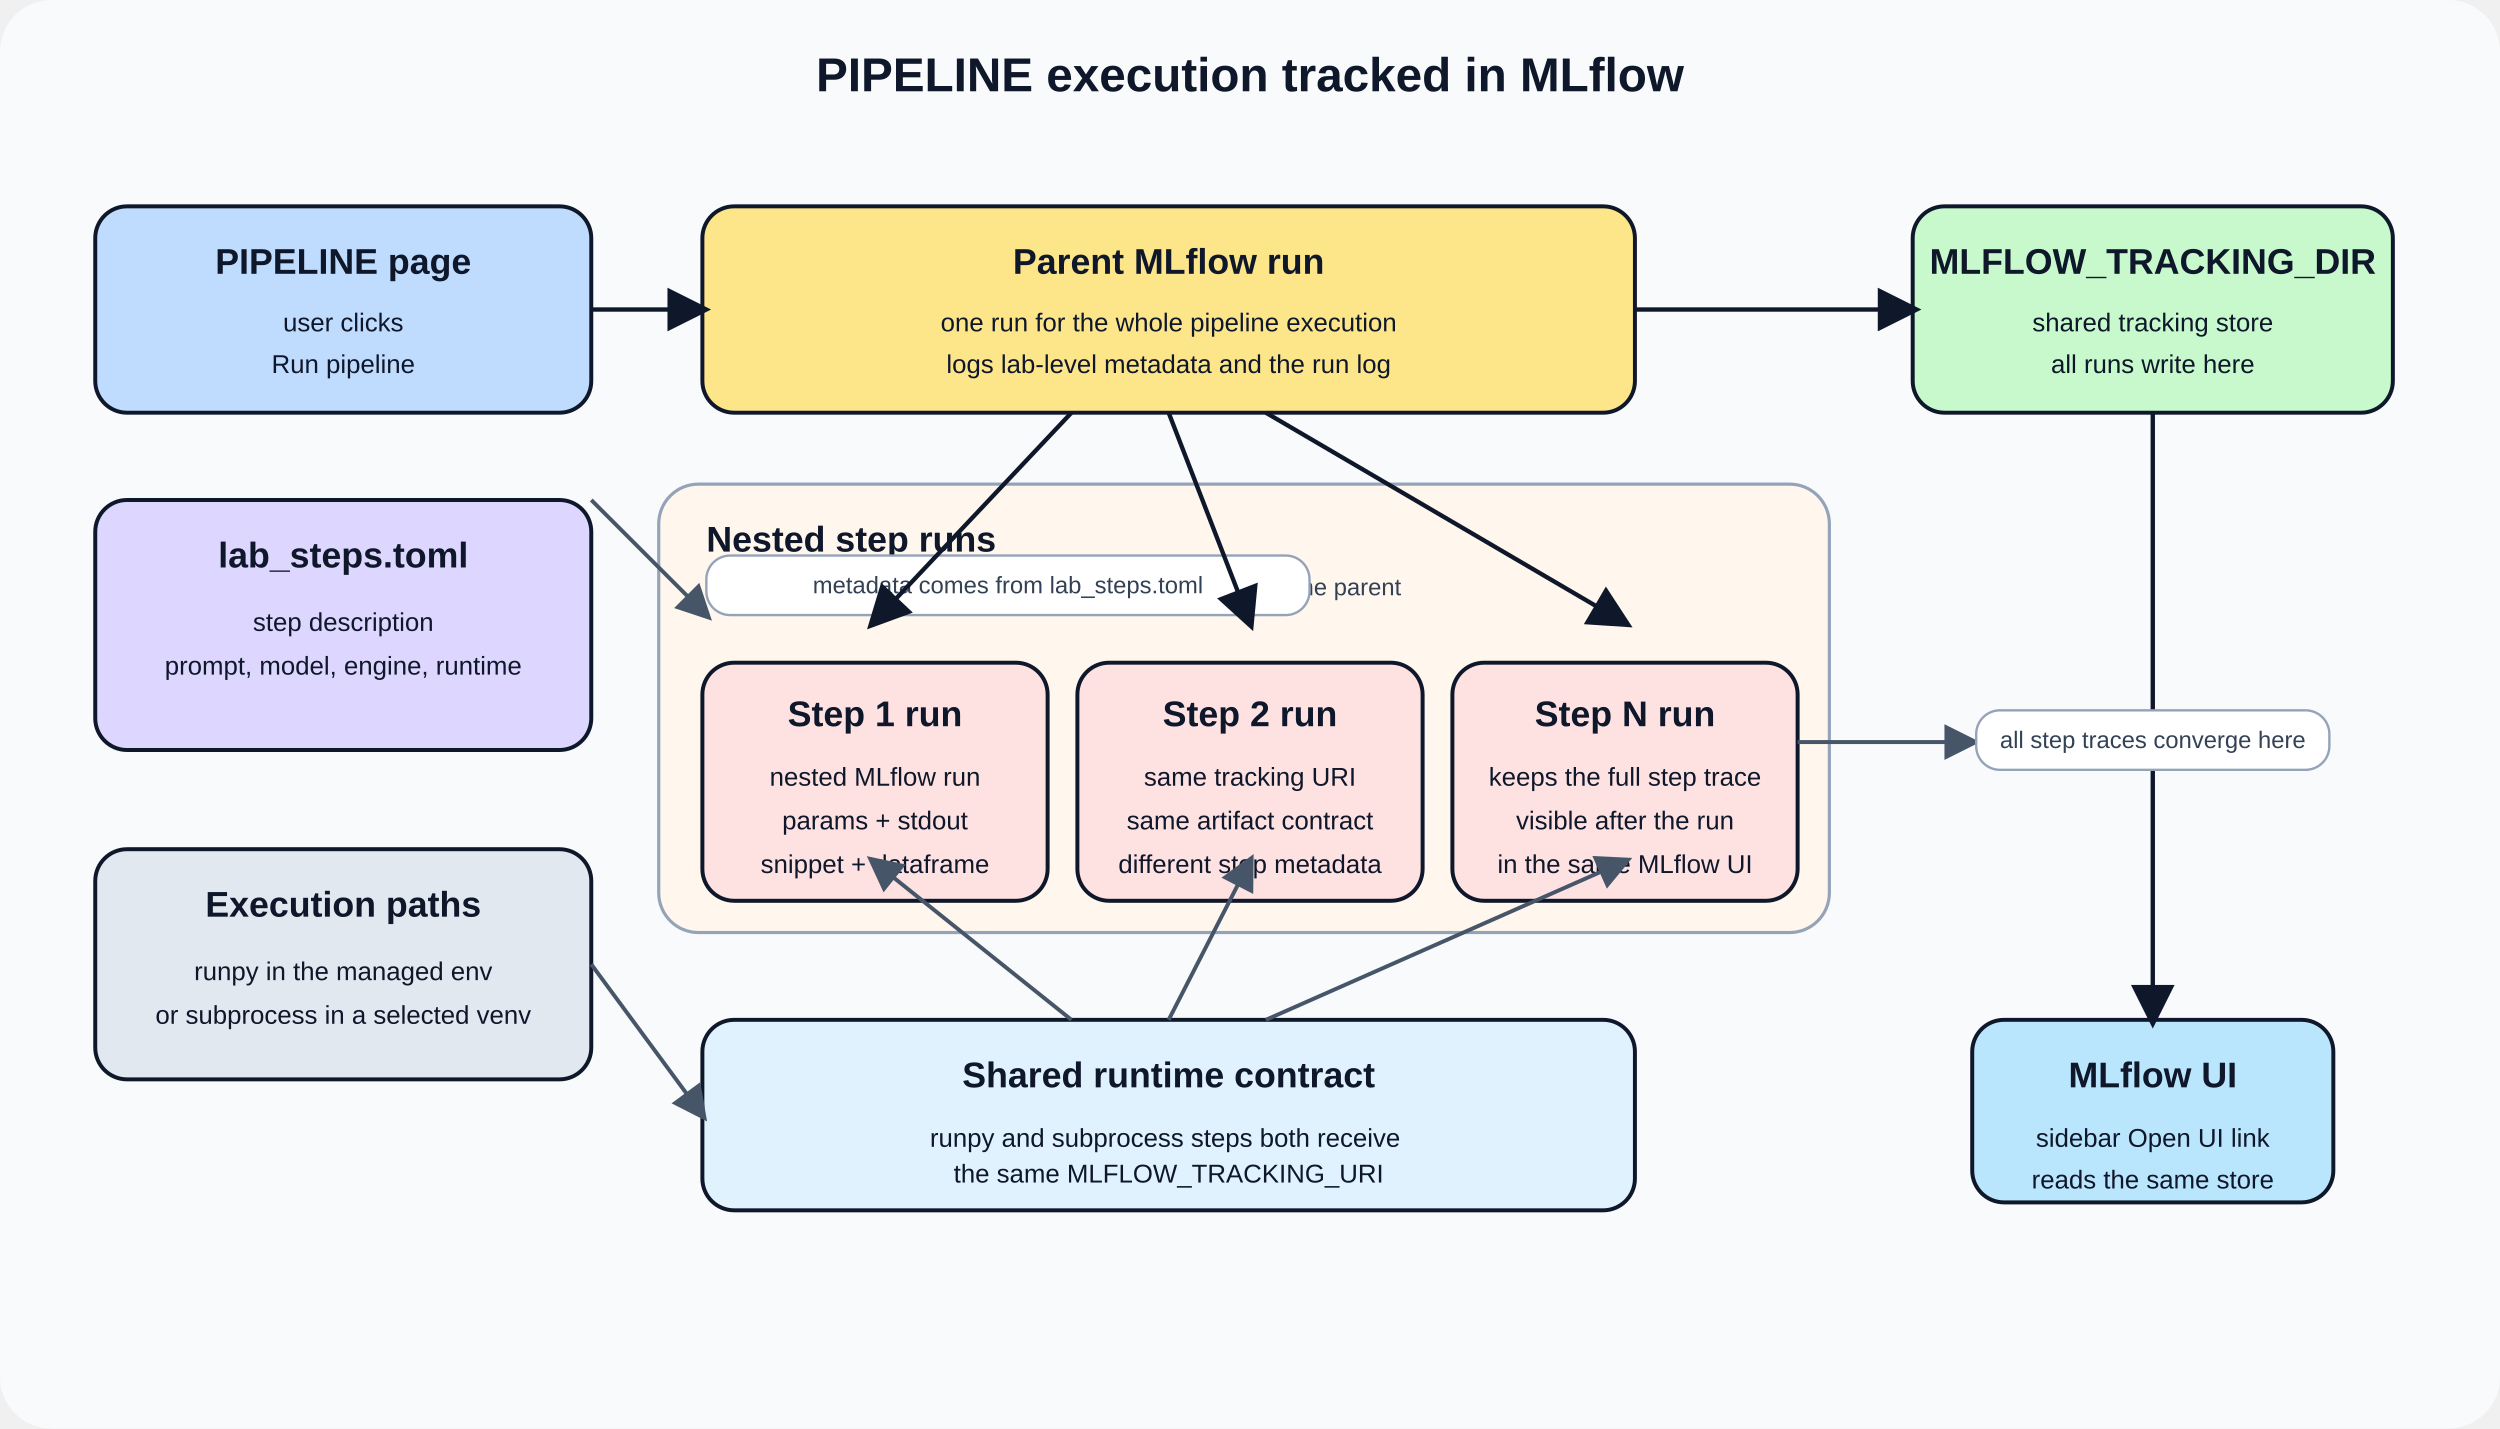
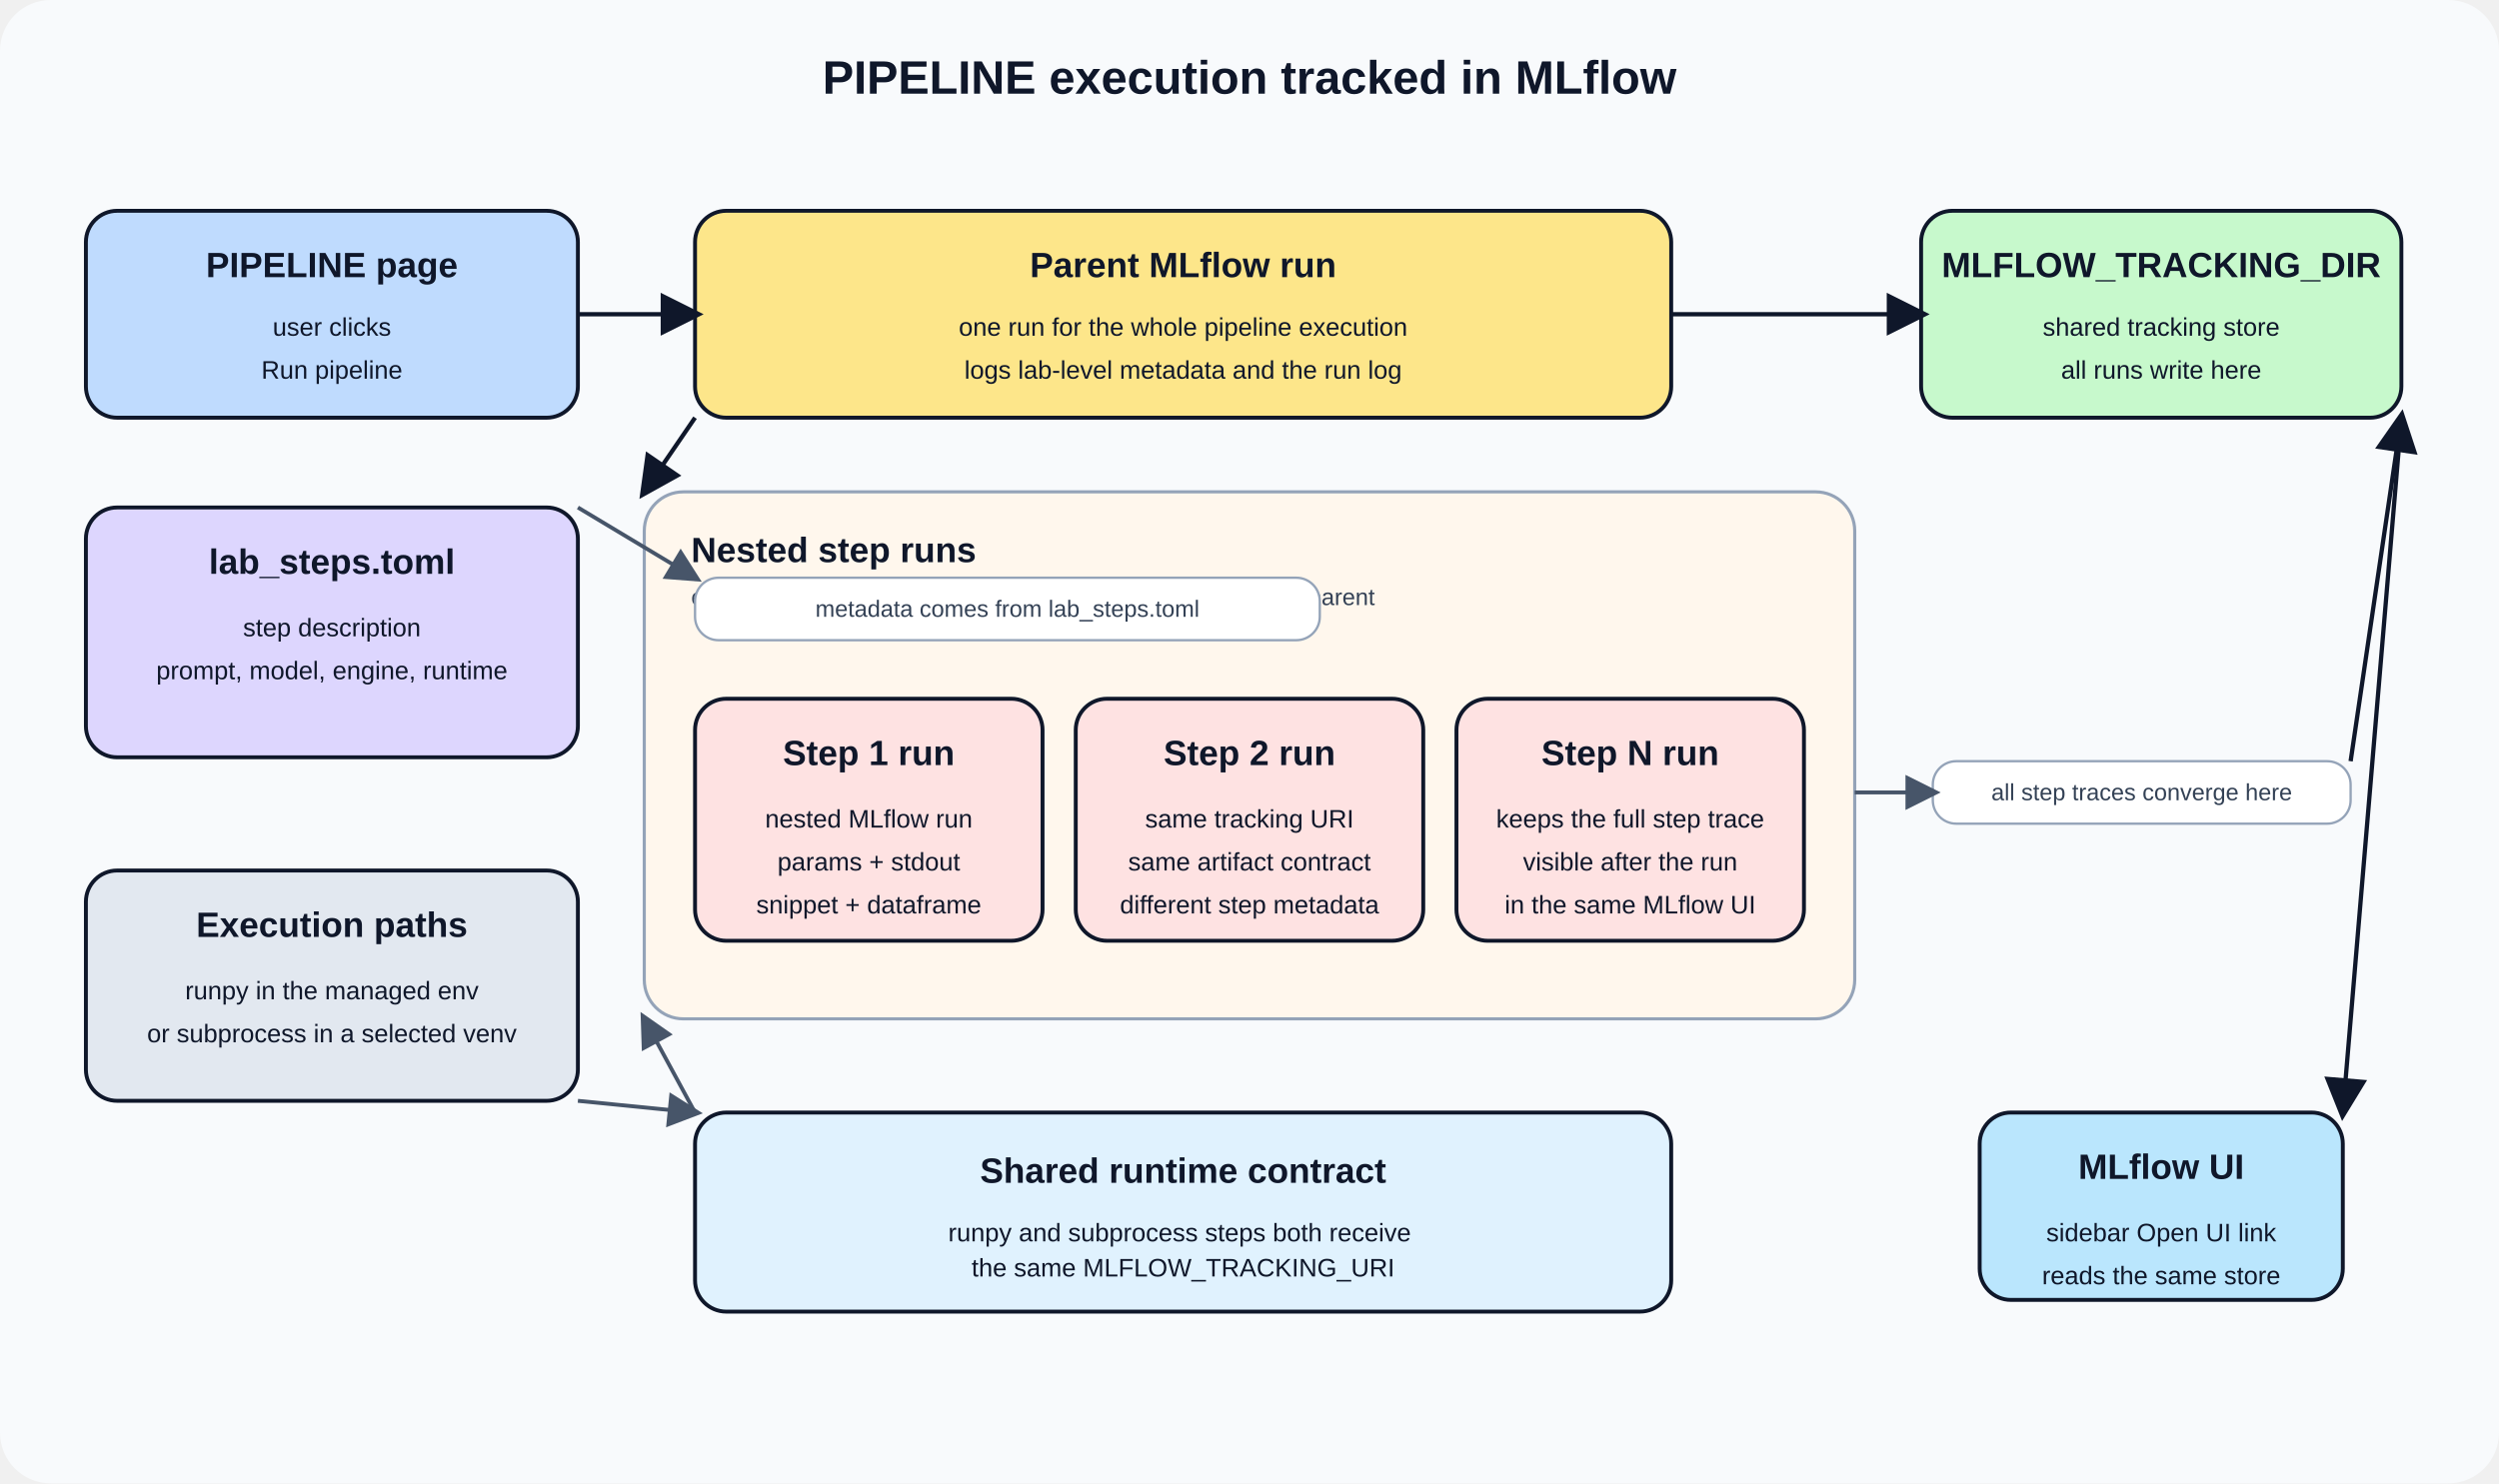
- <svg xmlns="http://www.w3.org/2000/svg" width="1260" height="720" viewBox="0 0 1260 720" role="img" aria-labelledby="title desc">
+ <svg xmlns="http://www.w3.org/2000/svg" width="1280" height="760" viewBox="0 0 1280 760" role="img" aria-labelledby="title desc">
  <defs>
    <style>
      text { font-family: Arial, Helvetica, sans-serif; fill: #0f172a; }
      .box { stroke: #0f172a; stroke-width: 2; rx: 16; ry: 16; }
      .panel { stroke: #94a3b8; stroke-width: 1.6; rx: 20; ry: 20; }
      .title { font-size: 24px; font-weight: 700; }
      .caption { font-size: 18px; font-weight: 700; }
      .body { font-size: 13px; }
      .small { font-size: 12px; }
      .muted { fill: #334155; }
      .arrow { stroke: #0f172a; stroke-width: 2.2; fill: none; marker-end: url(#arrow); }
      .soft-arrow { stroke: #475569; stroke-width: 2; fill: none; marker-end: url(#arrow-soft); }
      .pill { fill: #ffffff; stroke: #94a3b8; stroke-width: 1.2; rx: 12; ry: 12; }
    </style>
    <marker id="arrow" markerWidth="10" markerHeight="10" refX="8" refY="5" orient="auto" markerUnits="strokeWidth">
      <path d="M0,0 L10,5 L0,10 z" fill="#0f172a" />
    </marker>
    <marker id="arrow-soft" markerWidth="9" markerHeight="9" refX="7" refY="4.5" orient="auto" markerUnits="strokeWidth">
      <path d="M0,0 L9,4.5 L0,9 z" fill="#475569" />
    </marker>
  </defs>
  <rect width="100%" height="100%" fill="#f8fafc" rx="26" ry="26" />
-   <text class="title" x="630" y="46" text-anchor="middle">PIPELINE execution tracked in MLflow</text>
-   <g transform="translate(48,104)">
-     <rect class="box" width="250" height="104" fill="#bfdbfe" />
-     <text class="caption" x="125" y="34" text-anchor="middle">PIPELINE page</text>
-     <text class="body" x="125" y="63" text-anchor="middle">user clicks</text>
-     <text class="body" x="125" y="84" text-anchor="middle">Run pipeline</text>
+   <text class="title" x="640" y="48" text-anchor="middle">PIPELINE execution tracked in MLflow</text>
+   <g transform="translate(44,108)">
+     <rect class="box" width="252" height="106" fill="#bfdbfe" />
+     <text class="caption" x="126" y="34" text-anchor="middle">PIPELINE page</text>
+     <text class="body" x="126" y="64" text-anchor="middle">user clicks</text>
+     <text class="body" x="126" y="86" text-anchor="middle">Run pipeline</text>
  </g>
-   <g transform="translate(48,252)">
-     <rect class="box" width="250" height="126" fill="#ddd6fe" />
-     <text class="caption" x="125" y="34" text-anchor="middle">lab_steps.toml</text>
-     <text class="body" x="125" y="66" text-anchor="middle">step description</text>
-     <text class="body" x="125" y="88" text-anchor="middle">prompt, model, engine, runtime</text>
+   <g transform="translate(44,260)">
+     <rect class="box" width="252" height="128" fill="#ddd6fe" />
+     <text class="caption" x="126" y="34" text-anchor="middle">lab_steps.toml</text>
+     <text class="body" x="126" y="66" text-anchor="middle">step description</text>
+     <text class="body" x="126" y="88" text-anchor="middle">prompt, model, engine, runtime</text>
  </g>
-   <g transform="translate(48,428)">
-     <rect class="box" width="250" height="116" fill="#e2e8f0" />
-     <text class="caption" x="125" y="34" text-anchor="middle">Execution paths</text>
-     <text class="body" x="125" y="66" text-anchor="middle">runpy in the managed env</text>
-     <text class="body" x="125" y="88" text-anchor="middle">or subprocess in a selected venv</text>
+   <g transform="translate(44,446)">
+     <rect class="box" width="252" height="118" fill="#e2e8f0" />
+     <text class="caption" x="126" y="34" text-anchor="middle">Execution paths</text>
+     <text class="body" x="126" y="66" text-anchor="middle">runpy in the managed env</text>
+     <text class="body" x="126" y="88" text-anchor="middle">or subprocess in a selected venv</text>
  </g>
-   <g transform="translate(354,104)">
-     <rect class="box" width="470" height="104" fill="#fde68a" />
-     <text class="caption" x="235" y="34" text-anchor="middle">Parent MLflow run</text>
-     <text class="body" x="235" y="63" text-anchor="middle">one run for the whole pipeline execution</text>
-     <text class="body" x="235" y="84" text-anchor="middle">logs lab-level metadata and the run log</text>
+   <g transform="translate(356,108)">
+     <rect class="box" width="500" height="106" fill="#fde68a" />
+     <text class="caption" x="250" y="34" text-anchor="middle">Parent MLflow run</text>
+     <text class="body" x="250" y="64" text-anchor="middle">one run for the whole pipeline execution</text>
+     <text class="body" x="250" y="86" text-anchor="middle">logs lab-level metadata and the run log</text>
  </g>
-   <g transform="translate(332,244)">
-     <rect class="panel" width="590" height="226" fill="#fff7ed" />
-     <text class="caption" x="24" y="34">Nested step runs</text>
-     <text class="small muted" x="24" y="56">each executed step becomes its own MLflow run under the parent</text>
+   <g transform="translate(330,252)">
+     <rect class="panel" width="620" height="270" fill="#fff7ed" />
+     <text class="caption" x="24" y="36">Nested step runs</text>
+     <text class="small muted" x="24" y="58">each executed step becomes its own MLflow run under the parent</text>
  </g>
-   <rect class="pill" x="356" y="280" width="304" height="30" />
-   <text class="small muted" x="508" y="299" text-anchor="middle">metadata comes from lab_steps.toml</text>
-   <g transform="translate(354,334)">
-     <rect class="box" width="174" height="120" fill="#fee2e2" />
-     <text class="caption" x="87" y="32" text-anchor="middle">Step 1 run</text>
-     <text class="body" x="87" y="62" text-anchor="middle">nested MLflow run</text>
-     <text class="body" x="87" y="84" text-anchor="middle">params + stdout</text>
-     <text class="body" x="87" y="106" text-anchor="middle">snippet + dataframe</text>
+   <rect class="pill" x="356" y="296" width="320" height="32" />
+   <text class="small muted" x="516" y="316" text-anchor="middle">metadata comes from lab_steps.toml</text>
+   <g transform="translate(356,358)">
+     <rect class="box" width="178" height="124" fill="#fee2e2" />
+     <text class="caption" x="89" y="34" text-anchor="middle">Step 1 run</text>
+     <text class="body" x="89" y="66" text-anchor="middle">nested MLflow run</text>
+     <text class="body" x="89" y="88" text-anchor="middle">params + stdout</text>
+     <text class="body" x="89" y="110" text-anchor="middle">snippet + dataframe</text>
  </g>
-   <g transform="translate(543,334)">
-     <rect class="box" width="174" height="120" fill="#fee2e2" />
-     <text class="caption" x="87" y="32" text-anchor="middle">Step 2 run</text>
-     <text class="body" x="87" y="62" text-anchor="middle">same tracking URI</text>
-     <text class="body" x="87" y="84" text-anchor="middle">same artifact contract</text>
-     <text class="body" x="87" y="106" text-anchor="middle">different step metadata</text>
+   <g transform="translate(551,358)">
+     <rect class="box" width="178" height="124" fill="#fee2e2" />
+     <text class="caption" x="89" y="34" text-anchor="middle">Step 2 run</text>
+     <text class="body" x="89" y="66" text-anchor="middle">same tracking URI</text>
+     <text class="body" x="89" y="88" text-anchor="middle">same artifact contract</text>
+     <text class="body" x="89" y="110" text-anchor="middle">different step metadata</text>
  </g>
-   <g transform="translate(732,334)">
-     <rect class="box" width="174" height="120" fill="#fee2e2" />
-     <text class="caption" x="87" y="32" text-anchor="middle">Step N run</text>
-     <text class="body" x="87" y="62" text-anchor="middle">keeps the full step trace</text>
-     <text class="body" x="87" y="84" text-anchor="middle">visible after the run</text>
-     <text class="body" x="87" y="106" text-anchor="middle">in the same MLflow UI</text>
+   <g transform="translate(746,358)">
+     <rect class="box" width="178" height="124" fill="#fee2e2" />
+     <text class="caption" x="89" y="34" text-anchor="middle">Step N run</text>
+     <text class="body" x="89" y="66" text-anchor="middle">keeps the full step trace</text>
+     <text class="body" x="89" y="88" text-anchor="middle">visible after the run</text>
+     <text class="body" x="89" y="110" text-anchor="middle">in the same MLflow UI</text>
  </g>
-   <g transform="translate(354,514)">
-     <rect class="box" width="470" height="96" fill="#e0f2fe" />
-     <text class="caption" x="235" y="34" text-anchor="middle">Shared runtime contract</text>
-     <text class="body" x="235" y="64" text-anchor="middle">
-       <tspan x="235" dy="0">runpy and subprocess steps both receive</tspan>
-       <tspan x="235" dy="18">the same MLFLOW_TRACKING_URI</tspan>
+   <g transform="translate(356,570)">
+     <rect class="box" width="500" height="102" fill="#e0f2fe" />
+     <text class="caption" x="250" y="36" text-anchor="middle">Shared runtime contract</text>
+     <text class="body" x="250" y="66" text-anchor="middle">
+       <tspan x="250" dy="0">runpy and subprocess steps both receive</tspan>
+       <tspan x="250" dy="18">the same MLFLOW_TRACKING_URI</tspan>
    </text>
  </g>
-   <g transform="translate(964,104)">
-     <rect class="box" width="242" height="104" fill="#c7f9cc" />
-     <text class="caption" x="121" y="34" text-anchor="middle">MLFLOW_TRACKING_DIR</text>
-     <text class="body" x="121" y="63" text-anchor="middle">shared tracking store</text>
-     <text class="body" x="121" y="84" text-anchor="middle">all runs write here</text>
+   <g transform="translate(984,108)">
+     <rect class="box" width="246" height="106" fill="#c7f9cc" />
+     <text class="caption" x="123" y="34" text-anchor="middle">MLFLOW_TRACKING_DIR</text>
+     <text class="body" x="123" y="64" text-anchor="middle">shared tracking store</text>
+     <text class="body" x="123" y="86" text-anchor="middle">all runs write here</text>
  </g>
-   <g transform="translate(994,514)">
-     <rect class="box" width="182" height="92" fill="#bae6fd" />
-     <text class="caption" x="91" y="34" text-anchor="middle">MLflow UI</text>
-     <text class="body" x="91" y="64" text-anchor="middle">sidebar Open UI link</text>
-     <text class="body" x="91" y="85" text-anchor="middle">reads the same store</text>
+   <rect class="pill" x="990" y="390" width="214" height="32" />
+   <text class="small muted" x="1097" y="410" text-anchor="middle">all step traces converge here</text>
+   <g transform="translate(1014,570)">
+     <rect class="box" width="186" height="96" fill="#bae6fd" />
+     <text class="caption" x="93" y="34" text-anchor="middle">MLflow UI</text>
+     <text class="body" x="93" y="66" text-anchor="middle">sidebar Open UI link</text>
+     <text class="body" x="93" y="88" text-anchor="middle">reads the same store</text>
  </g>
-   <path class="arrow" d="M298,156 L354,156" />
-   <path class="soft-arrow" d="M298,252 L356,310" />
-   <path class="soft-arrow" d="M298,486 L354,562" />
-   <path class="arrow" d="M540,208 L440,314" />
-   <path class="arrow" d="M589,208 L630,314" />
-   <path class="arrow" d="M638,208 L819,314" />
-   <path class="soft-arrow" d="M540,514 L440,434" />
-   <path class="soft-arrow" d="M589,514 L630,434" />
-   <path class="soft-arrow" d="M638,514 L819,434" />
-   <path class="arrow" d="M824,156 L964,156" />
-   <path class="arrow" d="M1085,208 L1085,514" />
-   <path class="soft-arrow" d="M906,374 L994,374" />
-   <rect class="pill" x="996" y="358" width="178" height="30" />
-   <text class="small muted" x="1085" y="377" text-anchor="middle">all step traces converge here</text>
+   <path class="arrow" d="M296,161 L356,161" />
+   <path class="soft-arrow" d="M296,260 L356,296" />
+   <path class="soft-arrow" d="M296,564 L356,570" />
+   <path class="arrow" d="M356,214 L330,252" />
+   <path class="soft-arrow" d="M356,570 L330,522" />
+   <path class="arrow" d="M856,161 L984,161" />
+   <path class="soft-arrow" d="M950,406 L990,406" />
+   <path class="arrow" d="M1204,390 L1230,214" />
+   <path class="arrow" d="M1230,214 L1200,570" />
</svg>
